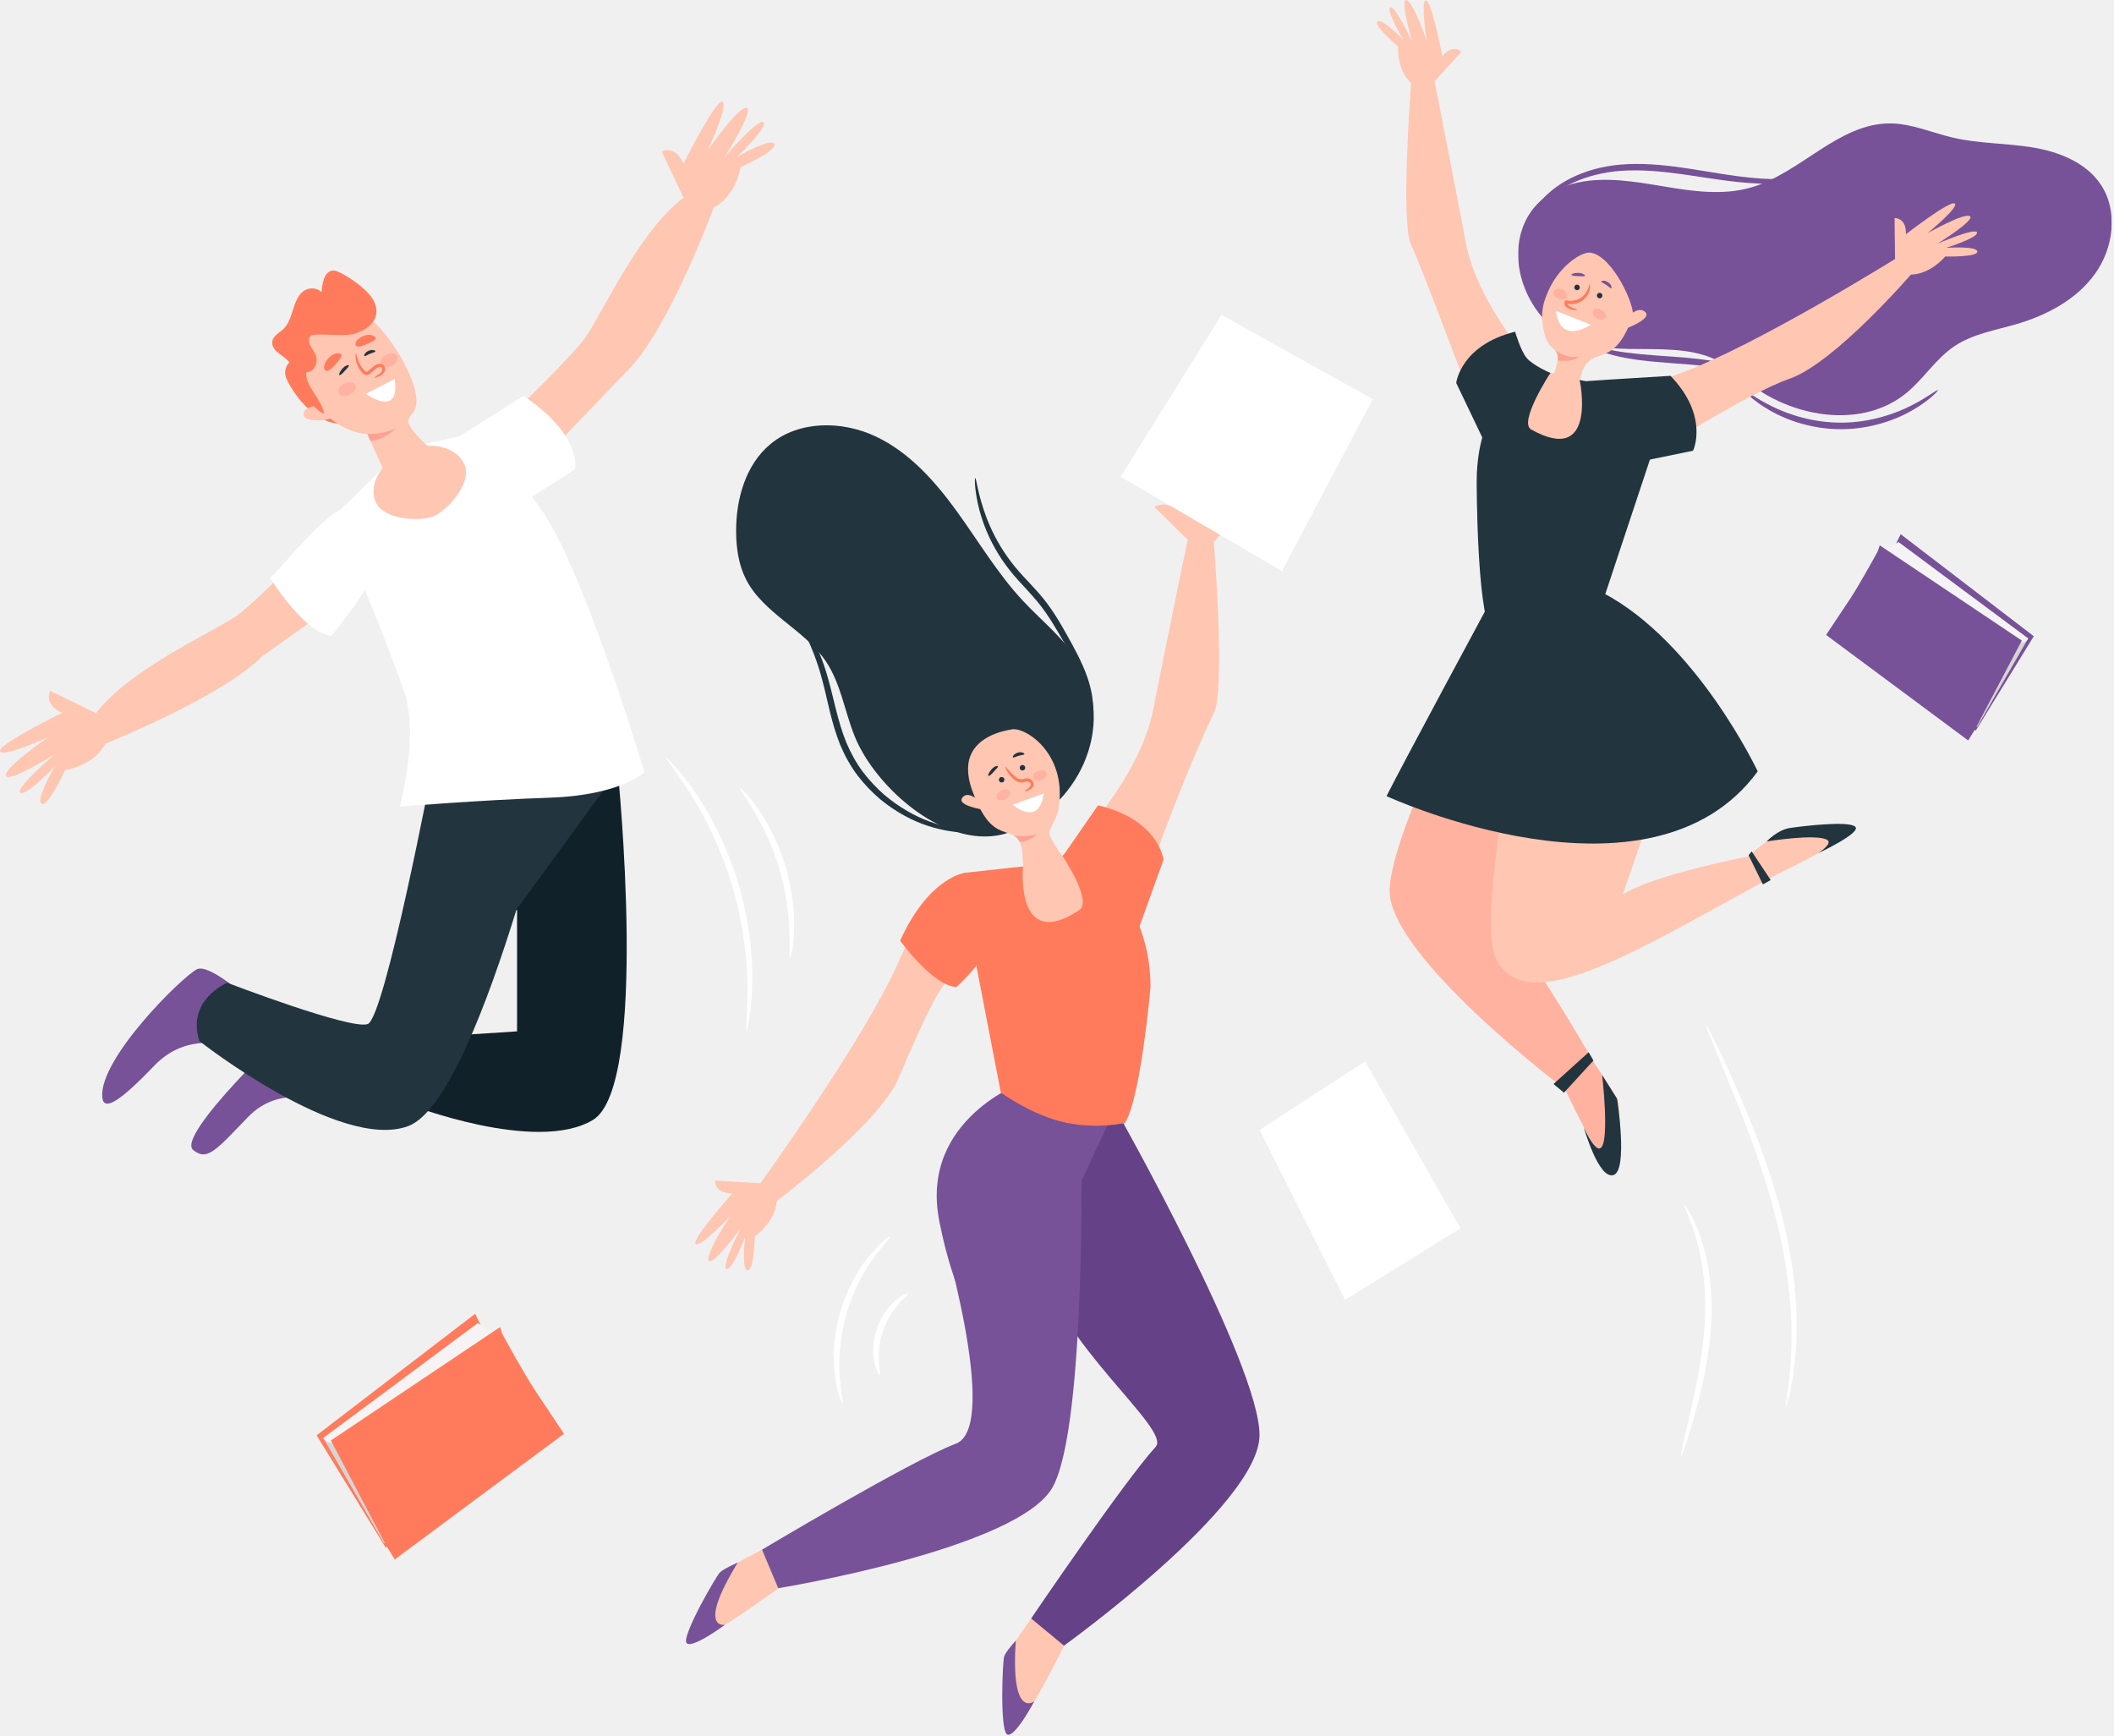
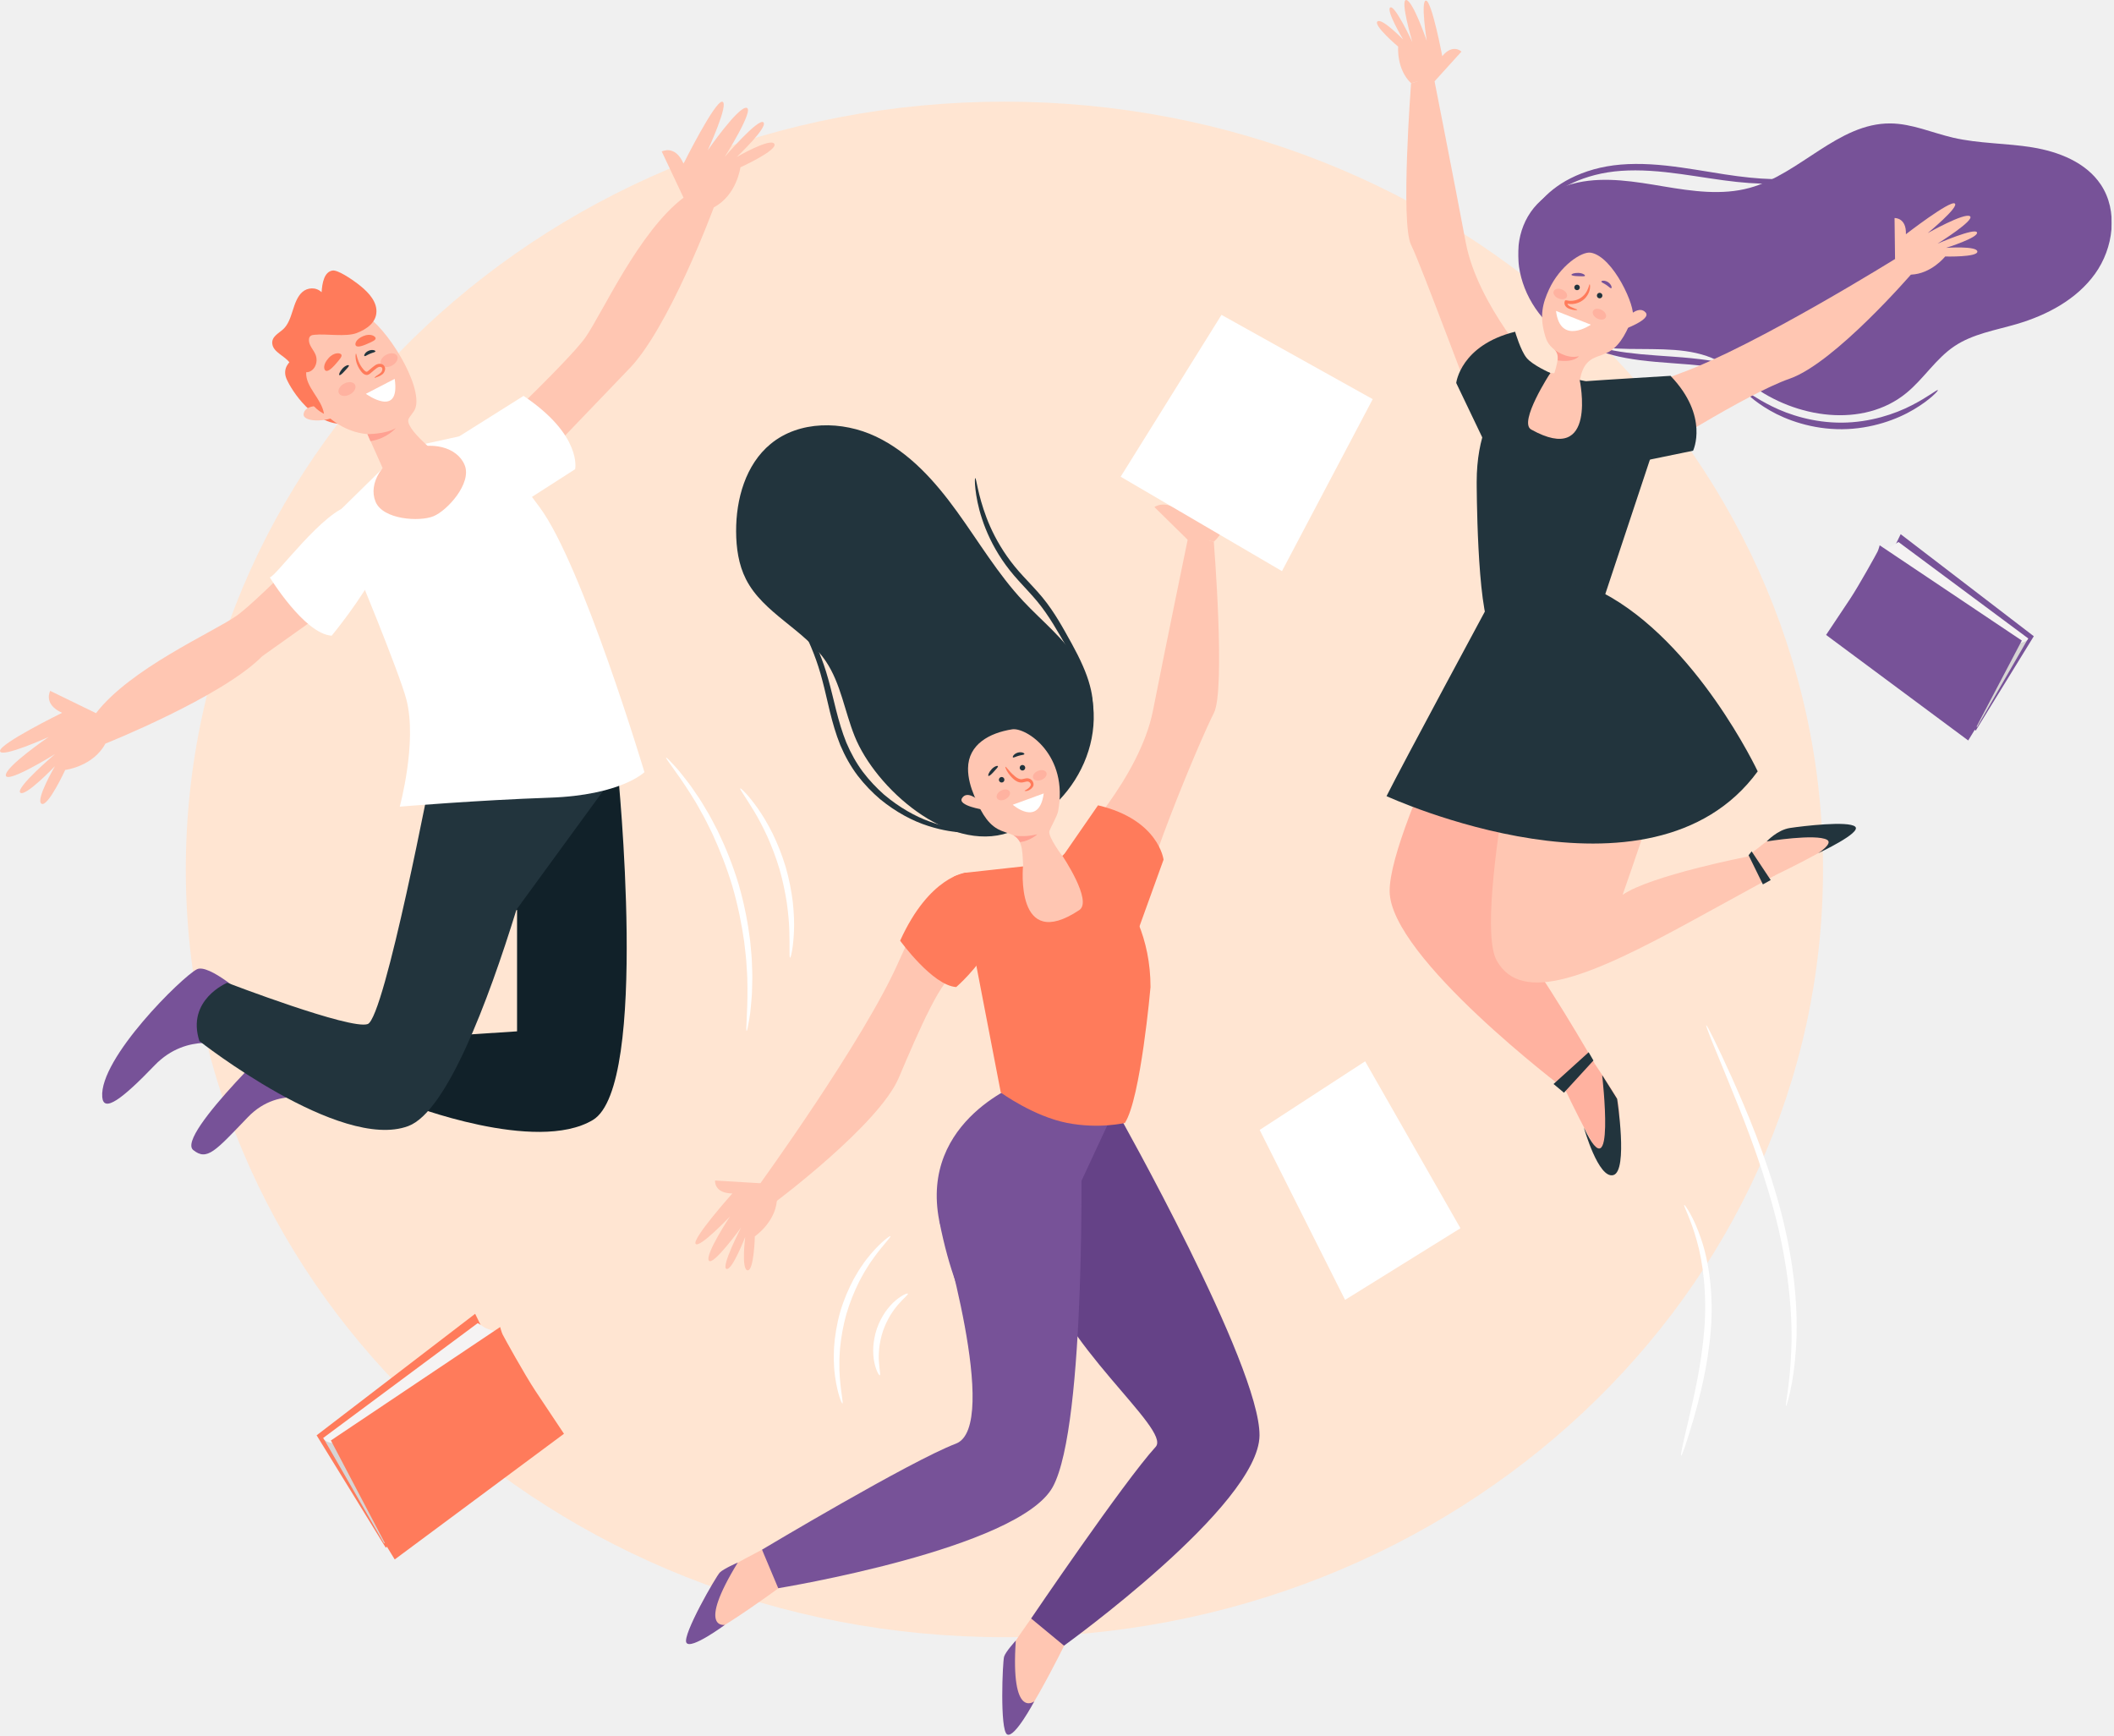
<svg xmlns="http://www.w3.org/2000/svg" width="603" height="495" viewBox="0 0 603 495" fill="none">
+   <ellipse rx="233.5" ry="219" transform="matrix(-1 0 0 1 286.5 248)" fill="#FFE5D2" />
  <path fill-rule="evenodd" clip-rule="evenodd" d="M480.408 343.694C480.508 343.635 481.135 344.465 482.061 346.099C482.991 347.727 484.148 350.2 485.224 353.392C487.428 359.752 488.812 369.142 487.992 379.383C487.178 389.621 484.819 398.609 482.999 405.007C481.137 411.407 479.767 415.292 479.531 415.227C479.27 415.154 480.195 411.135 481.723 404.672C483.211 398.21 485.335 389.27 486.131 379.241C486.931 369.215 485.793 360.089 483.964 353.78C482.187 347.44 480.115 343.846 480.408 343.694Z" fill="white" />
  <path fill-rule="evenodd" clip-rule="evenodd" d="M486.696 292.45C486.813 292.398 487.57 293.789 488.835 296.355C490.098 298.921 491.873 302.66 493.973 307.326C498.138 316.657 503.744 329.719 507.81 344.884C509.809 352.47 511.172 359.844 511.862 366.617C512.557 373.388 512.628 379.54 512.28 384.674C511.943 389.812 511.297 393.934 510.675 396.736C510.059 399.545 509.572 401.057 509.462 401.033C509.117 400.966 510.639 394.784 510.963 384.613C511.365 374.463 510.036 360.361 506.007 345.366C501.987 330.367 496.61 317.297 492.761 307.85C490.823 303.123 489.256 299.297 488.171 296.652C487.111 293.996 486.578 292.503 486.696 292.45Z" fill="white" />
  <path fill-rule="evenodd" clip-rule="evenodd" d="M253.991 352.595C254.207 352.828 252.091 354.853 249.345 358.612C248.663 359.557 247.923 360.589 247.23 361.769C246.473 362.906 245.814 364.21 245.08 365.556C243.717 368.301 242.423 371.42 241.424 374.815C240.47 378.223 239.913 381.555 239.613 384.607C239.522 386.137 239.389 387.594 239.427 388.959C239.389 390.329 239.467 391.6 239.543 392.764C239.876 397.412 240.596 400.256 240.289 400.339C240.103 400.403 238.919 397.656 238.232 392.899C238.067 391.711 237.91 390.405 237.88 388.992C237.774 387.58 237.85 386.071 237.897 384.481C238.112 381.311 238.639 377.835 239.632 374.298C240.667 370.771 242.061 367.547 243.562 364.748C244.363 363.375 245.098 362.056 245.937 360.918C246.71 359.736 247.537 358.714 248.306 357.796C251.409 354.135 253.869 352.442 253.991 352.595Z" fill="white" />
  <path fill-rule="evenodd" clip-rule="evenodd" d="M258.957 369.001C259.114 369.252 257.935 370.156 256.395 371.887C255.615 372.741 254.793 373.849 253.985 375.133C253.211 376.438 252.47 377.936 251.887 379.587C251.33 381.247 250.995 382.885 250.803 384.393C250.65 385.903 250.616 387.282 250.705 388.439C250.855 390.753 251.228 392.196 250.95 392.297C250.75 392.381 249.911 391.061 249.398 388.615C249.13 387.395 249.02 385.902 249.089 384.248C249.198 382.599 249.513 380.791 250.123 378.977C250.757 377.171 251.621 375.554 252.548 374.187C253.509 372.841 254.514 371.734 255.472 370.94C257.379 369.329 258.851 368.809 258.957 369.001Z" fill="white" />
  <path fill-rule="evenodd" clip-rule="evenodd" d="M190.015 216.107C190.111 216.023 190.946 216.847 192.379 218.42C193.107 219.198 193.967 220.178 194.877 221.386C195.796 222.584 196.902 223.914 197.939 225.512C198.474 226.301 199.037 227.127 199.621 227.988C200.199 228.855 200.723 229.803 201.307 230.761C202.502 232.664 203.574 234.811 204.739 237.051C206.939 241.596 209.043 246.753 210.719 252.344C212.341 257.951 213.37 263.429 213.985 268.442C214.22 270.959 214.484 273.346 214.511 275.593C214.539 276.716 214.613 277.798 214.596 278.842C214.573 279.883 214.549 280.882 214.527 281.836C214.522 283.746 214.314 285.463 214.192 286.971C214.082 288.481 213.892 289.772 213.701 290.821C213.351 292.923 213.097 294.071 212.969 294.053C212.641 294.009 213.26 289.351 213.208 281.822C213.191 280.88 213.174 279.897 213.157 278.869C213.135 277.843 213.026 276.778 212.965 275.675C212.873 273.466 212.555 271.124 212.28 268.656C211.58 263.741 210.521 258.379 208.929 252.876C207.283 247.388 205.269 242.308 203.192 237.801C202.088 235.58 201.085 233.44 199.967 231.535C199.42 230.576 198.933 229.623 198.397 228.75C197.855 227.879 197.336 227.043 196.841 226.244C192.806 219.896 189.761 216.324 190.015 216.107Z" fill="white" />
  <path fill-rule="evenodd" clip-rule="evenodd" d="M211.144 224.879C211.303 224.737 213.446 226.748 216.172 230.625C217.544 232.555 218.989 234.987 220.396 237.791C221.762 240.615 223.066 243.821 224.106 247.296C225.115 250.78 225.756 254.184 226.139 257.299C226.476 260.421 226.581 263.249 226.473 265.618C226.284 270.357 225.574 273.214 225.365 273.182C225.065 273.145 225.305 270.252 225.153 265.616C225.092 263.3 224.854 260.549 224.435 257.524C223.969 254.504 223.295 251.212 222.317 247.827C221.306 244.452 220.087 241.32 218.843 238.532C217.557 235.762 216.267 233.324 215.064 231.345C212.68 227.371 210.913 225.074 211.144 224.879Z" fill="white" />
  <path fill-rule="evenodd" clip-rule="evenodd" d="M137.156 378.076L135.532 374.749L90.312 409.414L110.04 441.48L155.053 403.401L137.156 378.076Z" fill="#FF7B5B" />
  <path fill-rule="evenodd" clip-rule="evenodd" d="M92.207 410.156L109.538 440.226L110.646 439.73L95.213 411.614L92.207 410.156Z" fill="#D7D4D4" />
  <path fill-rule="evenodd" clip-rule="evenodd" d="M136.263 377.418L92.207 410.155C92.207 410.155 92.392 410.858 93.485 411.291C94.58 411.725 95.213 411.614 95.213 411.614L141.529 379.809C141.529 379.809 138.859 379.186 137.891 378.461C136.921 377.734 136.263 377.418 136.263 377.418Z" fill="#F5F3F3" />
  <path fill-rule="evenodd" clip-rule="evenodd" d="M142.662 378.526L94.385 410.879L110.065 440.694L112.591 444.823L160.869 408.973C160.869 408.973 155.784 401.358 152.731 396.761C149.678 392.163 143.685 381.321 143.359 380.626C143.031 379.931 142.662 378.526 142.662 378.526Z" fill="#FF7B5B" />
  <path fill-rule="evenodd" clip-rule="evenodd" d="M540.786 155.166L542.15 152.371L580.122 181.481L563.556 208.408L525.757 176.431L540.786 155.166Z" fill="#775298" />
  <path fill-rule="evenodd" clip-rule="evenodd" d="M578.531 182.103L563.979 207.354L563.047 206.939L576.008 183.328L578.531 182.103Z" fill="#D7D4D4" />
  <path fill-rule="evenodd" clip-rule="evenodd" d="M541.537 154.612L578.532 182.103C578.532 182.103 578.375 182.693 577.459 183.057C576.539 183.421 576.007 183.328 576.007 183.328L537.113 156.62C537.113 156.62 539.356 156.098 540.169 155.488C540.983 154.878 541.537 154.612 541.537 154.612Z" fill="#F5F3F3" />
  <path fill-rule="evenodd" clip-rule="evenodd" d="M536.163 155.544L576.702 182.711L563.537 207.748L561.415 211.214L520.873 181.11C520.873 181.11 525.144 174.715 527.707 170.855C530.273 166.994 535.304 157.889 535.577 157.306C535.852 156.724 536.163 155.544 536.163 155.544Z" fill="#775298" />
  <path fill-rule="evenodd" clip-rule="evenodd" d="M83.169 102.772C83.169 102.772 80.302 104.763 81.735 108.083C83.169 111.402 89.455 121.248 97.945 120.916C98.293 120.904 87.249 102.772 87.249 102.772H83.169Z" fill="#FF7B5B" />
  <path fill-rule="evenodd" clip-rule="evenodd" d="M70.18 284.294C70.18 284.294 59.563 274.777 56.163 276.482C52.01 278.565 28.239 301.933 29.168 312.942C29.55 317.451 34.781 313.588 44.103 303.886C53.428 294.185 65.169 298.343 65.169 298.343L70.18 284.294Z" fill="#775298" />
  <path fill-rule="evenodd" clip-rule="evenodd" d="M95.977 300.343L83.159 292.628C83.159 292.628 49.934 323.88 55.125 328.047C59.062 331.207 61.377 328.373 70.7 318.671C80.022 308.972 91.834 314.549 91.834 314.549L95.977 300.343Z" fill="#775298" />
  <path fill-rule="evenodd" clip-rule="evenodd" d="M174.276 197.526L176.68 231.771L123.322 217.825L174.276 197.526Z" fill="#F3A683" />
  <path fill-rule="evenodd" clip-rule="evenodd" d="M123.322 219.003C123.322 219.003 169.995 221.955 176.21 219.874C176.21 219.874 185.331 309.777 169.101 319.476C152.871 329.178 116.449 314.972 116.449 314.972L126.283 295.571L147.486 294.185V259.54L145.965 259.886L123.322 219.003Z" fill="#112129" />
  <path fill-rule="evenodd" clip-rule="evenodd" d="M64.817 280.327C64.817 280.327 53.077 285.178 56.876 296.958C56.876 296.958 96.95 328.485 116.449 321.209C127.374 317.133 139.109 286.035 147.319 259.466L176.21 219.874C176.21 219.874 162.584 220.558 158.039 220.54C149.351 220.507 123.323 219.003 123.323 219.003C123.323 219.003 109.727 290.375 104.882 292.107C100.038 293.838 64.817 280.327 64.817 280.327Z" fill="#22343D" />
  <path fill-rule="evenodd" clip-rule="evenodd" d="M134.198 129.487C134.198 129.487 162.17 103.155 167.004 96.225C171.837 89.296 182.199 66.083 194.972 56.383L188.758 43.217C188.758 43.217 192.558 41.139 194.972 46.681C194.972 46.681 203.95 28.667 206.022 29.011C208.096 29.358 201.88 42.871 201.88 42.871C201.88 42.871 210.515 30.397 212.931 30.745C215.345 31.091 206.715 44.766 206.715 44.766C206.715 44.766 216.382 33.516 217.764 34.902C219.145 36.288 210.167 44.766 210.167 44.766C210.167 44.766 219.835 39.197 220.872 41.032C221.908 42.871 211.203 47.72 211.203 47.72C211.203 47.72 210.167 55.689 203.607 59.153C203.607 59.153 190.617 94.366 178.876 105.799L141.16 145.127L134.198 129.487Z" fill="#FFC6B2" />
  <path fill-rule="evenodd" clip-rule="evenodd" d="M100.809 143.134C100.809 143.134 74.305 170.951 67.354 175.735C60.402 180.518 37.172 190.698 27.385 203.425L14.322 197.066C14.322 197.066 12.215 200.856 17.717 203.332C17.717 203.332 -0.323 212.172 0.004 214.255C0.329 216.337 13.854 210.227 13.854 210.227C13.854 210.227 1.342 218.774 1.665 221.201C1.989 223.628 15.697 215.095 15.697 215.095C15.697 215.095 4.395 224.689 5.764 226.087C7.13 227.486 15.666 218.56 15.666 218.56C15.666 218.56 10.025 228.207 11.847 229.263C13.667 230.319 18.601 219.625 18.601 219.625C18.601 219.625 26.551 218.663 30.067 212.112C30.067 212.112 63.31 198.841 74.816 187.169L116.184 157.759L100.809 143.134Z" fill="#FFC6B2" />
  <path fill-rule="evenodd" clip-rule="evenodd" d="M110.745 132.047L97.34 145.213L100.739 160.055C100.739 160.055 113.946 191.865 115.942 199.626C119.045 211.693 114.026 230.093 114.026 230.093C114.026 230.093 136.414 228.227 156.786 227.535C177.156 226.842 183.82 220.257 183.82 220.257C183.82 220.257 166.158 161.236 153.964 144.737C141.768 128.241 137.332 123.077 137.332 123.077L119.377 127.015L110.745 132.047Z" fill="white" />
  <path fill-rule="evenodd" clip-rule="evenodd" d="M150.085 142.792L164.051 133.838C164.051 133.838 166.185 124.245 149.342 112.93L129.591 125.347L150.085 142.792Z" fill="white" />
  <path fill-rule="evenodd" clip-rule="evenodd" d="M100.165 144.172C92.508 145.25 78.515 164.72 76.955 164.684C76.955 164.684 86.802 180.808 94.603 181.331C94.603 181.331 128.932 140.123 100.165 144.172Z" fill="white" />
  <path fill-rule="evenodd" clip-rule="evenodd" d="M127.194 131.503C127.194 131.503 116.064 123.159 116.45 119.833C116.548 118.995 118.09 117.635 118.491 116.428C120.649 109.932 110.245 93.195 103.852 89.667C98.823 86.893 101.027 86.647 90.443 92.958C79.86 99.268 85.89 110.18 90.616 115.824C95.084 121.159 100.201 123.444 104.805 123.83L111.351 138.418L127.194 131.503Z" fill="#FFC6B2" />
  <path fill-rule="evenodd" clip-rule="evenodd" d="M107.111 143.085C105.006 137.904 108.992 131.378 116.015 128.504C123.04 125.629 130.438 127.499 132.547 132.677C134.651 137.856 127.583 145.642 123.638 147.257C119.693 148.872 109.215 148.263 107.111 143.085Z" fill="#FFC6B2" />
  <path fill-rule="evenodd" clip-rule="evenodd" d="M90.616 115.824C90.616 115.824 87.007 115.624 86.606 118.037C86.204 120.452 93.222 120.452 95.83 118.641L90.616 115.824Z" fill="#FFC6B2" />
  <path fill-rule="evenodd" clip-rule="evenodd" d="M92.421 118.037C91.736 113.676 87.103 110.433 87.334 106.183C89.554 106.2 90.98 103.441 89.97 101.082C89.572 100.156 88.898 99.362 88.468 98.448C88.039 97.535 87.925 96.339 88.583 95.822C88.896 95.579 89.318 95.536 89.723 95.495C93.015 95.156 98.655 96.147 101.685 95.02C104.57 93.947 107.661 91.861 107.361 88.316C107.098 85.228 104.381 82.725 101.885 80.833C100.455 79.749 96.368 76.913 94.827 77.171C92.473 77.563 91.903 80.713 91.733 83.35C90.087 81.778 87.659 82.03 86.227 83.309C84.796 84.589 84.118 86.622 83.495 88.584C82.87 90.548 82.208 92.586 80.796 93.89C79.48 95.106 77.398 96.025 77.671 98.093C77.996 100.556 81.203 101.432 82.686 103.534C82.321 103.018 82.011 106.308 82.222 106.865C82.855 108.545 84.434 109.657 85.576 110.942C88.009 113.681 89.199 116.439 92.421 118.037Z" fill="#FF7B5B" />
  <path fill-rule="evenodd" clip-rule="evenodd" d="M112.587 108.064L104.363 112.332C104.363 112.332 114.242 119.526 112.587 108.064Z" fill="white" />
  <path fill-rule="evenodd" clip-rule="evenodd" d="M101.272 109.756C101.722 110.612 101.056 111.849 99.787 112.519C98.517 113.19 97.123 113.04 96.674 112.184C96.225 111.328 96.89 110.092 98.159 109.421C99.431 108.75 100.823 108.9 101.272 109.756Z" fill="#FFB2A0" />
  <path fill-rule="evenodd" clip-rule="evenodd" d="M113.282 101.525C113.731 102.381 113.066 103.618 111.796 104.288C110.526 104.959 109.133 104.809 108.683 103.953C108.235 103.097 108.899 101.86 110.169 101.19C111.44 100.519 112.832 100.669 113.282 101.525Z" fill="#FFB2A0" />
  <path fill-rule="evenodd" clip-rule="evenodd" d="M106.846 107.761C106.808 107.713 106.961 107.51 107.317 107.253C107.657 106.99 108.248 106.706 108.686 106.232C109.121 105.773 109.277 104.815 108.611 104.68C107.92 104.445 107.135 105.24 106.235 105.997C106.012 106.182 105.792 106.366 105.573 106.547C105.37 106.735 104.941 107.01 104.495 106.954C103.646 106.817 103.285 106.249 102.959 105.868C102.307 105.029 101.905 104.15 101.682 103.39C101.241 101.853 101.439 100.861 101.545 100.869C101.693 100.862 101.742 101.816 102.303 103.168C102.586 103.839 103.008 104.603 103.623 105.323C103.923 105.689 104.301 106.029 104.57 106.04C104.682 106.046 104.771 106.007 104.983 105.829C105.199 105.648 105.416 105.464 105.636 105.278C106.089 104.911 106.482 104.539 107.001 104.192C107.505 103.852 108.223 103.636 108.867 103.856C109.554 104.037 109.957 104.841 109.838 105.4C109.76 105.969 109.478 106.389 109.157 106.696C108.48 107.264 107.874 107.401 107.492 107.573C107.101 107.722 106.887 107.814 106.846 107.761Z" fill="#FF7B5B" />
  <path fill-rule="evenodd" clip-rule="evenodd" d="M104.805 123.83C104.805 123.83 110.052 123.86 112.898 122.101C112.898 122.101 110.49 125.069 105.672 125.837L104.805 123.83Z" fill="#FFA192" />
  <path fill-rule="evenodd" clip-rule="evenodd" d="M107.081 100.224C107.033 100.484 106.3 100.565 105.524 100.908C104.738 101.227 104.17 101.7 103.952 101.553C103.728 101.434 104.098 100.494 105.16 100.045C106.221 99.594 107.15 99.979 107.081 100.224Z" fill="#22343D" />
  <path fill-rule="evenodd" clip-rule="evenodd" d="M96.799 106.991C96.601 106.843 96.912 105.996 97.667 105.147C98.432 104.28 99.408 103.991 99.511 104.234C99.62 104.47 99.025 105.019 98.356 105.781C97.675 106.54 97.014 107.151 96.799 106.991Z" fill="#22343D" />
  <path fill-rule="evenodd" clip-rule="evenodd" d="M92.814 105.683C92.389 105.366 92.057 104.013 93.684 102.19C95.326 100.326 97.161 100.654 97.381 101.172C97.618 101.681 97.006 102.404 95.565 104.043C94.103 105.677 93.274 106.029 92.814 105.683Z" fill="#FF7B5B" />
  <path fill-rule="evenodd" clip-rule="evenodd" d="M101.451 98.501C101.216 98.059 101.475 96.774 103.591 95.879C105.737 94.954 107.167 95.974 107.146 96.504C107.142 97.032 106.334 97.401 104.449 98.216C102.551 99.016 101.705 98.982 101.451 98.501Z" fill="#FF7B5B" />
  <path fill-rule="evenodd" clip-rule="evenodd" d="M552.766 111.283C552.905 111.42 550.626 113.993 545.897 116.795C541.226 119.593 533.878 122.368 525.425 122.43C516.972 122.493 509.582 119.828 504.871 117.098C500.103 114.368 497.786 111.828 497.922 111.687C498.119 111.438 500.71 113.58 505.485 115.925C510.214 118.28 517.341 120.617 525.41 120.558C533.481 120.497 540.572 118.055 545.267 115.631C550.005 113.215 552.567 111.035 552.766 111.283Z" fill="#775298" />
  <path fill-rule="evenodd" clip-rule="evenodd" d="M501.198 107.397C501.069 107.681 498.546 106.631 494.295 105.68C492.176 105.178 489.605 104.791 486.742 104.434C483.868 104.115 480.692 103.862 477.337 103.622C473.981 103.386 470.77 103.115 467.852 102.753C464.935 102.364 462.314 101.902 460.155 101.317C455.819 100.181 453.364 98.838 453.45 98.648C453.562 98.362 456.144 99.247 460.437 100.022C462.579 100.432 465.163 100.75 468.041 101.037C470.926 101.302 474.112 101.518 477.472 101.755C480.834 101.995 484.052 102.304 486.966 102.724C489.879 103.183 492.492 103.717 494.63 104.399C498.923 105.714 501.294 107.218 501.198 107.397Z" fill="#775298" />
  <mask id="mask0" mask-type="alpha" maskUnits="userSpaceOnUse" x="433" y="35" width="170" height="84">
    <path fill-rule="evenodd" clip-rule="evenodd" d="M433.032 35.206H602.356V118.441H433.032V35.206Z" fill="white" />
  </mask>
  <g mask="url(#mask0)">
    <path fill-rule="evenodd" clip-rule="evenodd" d="M450.063 52.065C458.122 50.35 466.472 51.827 474.598 53.185C482.724 54.544 491.161 55.769 499.106 53.581C513.45 49.63 524.34 35.09 539.215 35.207C545.34 35.255 551.113 37.879 557.081 39.267C564.491 40.992 572.21 40.807 579.716 42.038C587.224 43.268 594.979 46.297 599.222 52.632C604.255 60.15 602.875 70.754 597.593 78.099C592.312 85.445 583.853 89.917 575.187 92.451C569.142 94.219 562.702 95.24 557.471 98.757C552.179 102.315 548.724 108.041 543.795 112.087C531.424 122.237 512.171 119.328 499.393 109.699C496.182 107.281 493.206 104.474 489.599 102.704C474.928 95.498 453.827 105.036 441.191 91.927C428.359 78.612 430.187 56.295 450.063 52.065Z" fill="#775298" />
  </g>
  <path fill-rule="evenodd" clip-rule="evenodd" d="M446.037 309.916C446.037 309.916 459.479 338.825 461.052 333.472C462.62 328.117 462.102 315.261 461.26 313.425C460.414 311.59 454.919 303.481 454.919 303.481L446.037 309.916Z" fill="#FFB2A0" />
  <path fill-rule="evenodd" clip-rule="evenodd" d="M543.238 76.152C544.482 77.75 543.651 76.033 545.06 78.339C550.913 78.134 554.842 73.165 554.842 73.165C554.842 73.165 564.133 73.411 564.026 71.746C563.92 70.078 555.119 70.701 555.119 70.701C555.119 70.701 564.429 67.767 563.918 66.303C563.41 64.839 552.662 69.507 552.662 69.507C552.662 69.507 563.508 62.753 561.905 61.67C560.304 60.589 549.869 66.485 549.869 66.485C549.869 66.485 558.938 59.011 557.579 58.048C556.222 57.084 543.642 66.812 543.642 66.812C543.825 62.027 540.404 62.194 540.404 62.194L540.545 73.879C540.545 73.879 542.665 75.416 543.238 76.152Z" fill="#FFC6B2" />
  <path fill-rule="evenodd" clip-rule="evenodd" d="M405.522 23.268C403.533 23.636 405.075 22.942 402.494 23.732C398.256 19.677 398.818 13.304 398.818 13.304C398.818 13.304 391.71 7.3 392.888 6.127C394.074 4.951 400.241 11.279 400.241 11.279C400.241 11.279 395.223 2.882 396.573 2.128C397.922 1.373 402.872 12.023 402.872 12.023C402.872 12.023 399.229 -0.253 401.144 0.005C403.057 0.262 406.96 11.621 406.96 11.621C406.96 11.621 405.124 -0.008 406.774 0.176C408.427 0.359 411.399 16.014 411.399 16.014C414.428 12.313 416.874 14.718 416.874 14.718L409.197 23.19C409.197 23.19 406.436 23.1 405.522 23.268Z" fill="#FFC6B2" />
  <path fill-rule="evenodd" clip-rule="evenodd" d="M453.744 72.076C451.173 71.652 444.957 75.797 441.847 82.553C440.106 86.334 438.908 90.176 440.906 96.325C441.847 99.218 443.817 99.581 444.257 100.876C444.812 102.517 442.972 107.688 442.972 107.688L450.31 110.662C450.786 107.109 451.327 103.535 454.935 101.992C456.285 101.415 457.73 101.049 459.004 100.316C462.442 98.339 464.278 94.014 465.69 90.473C466.744 87.828 460.19 73.136 453.744 72.076Z" fill="#FFC6B2" />
  <path fill-rule="evenodd" clip-rule="evenodd" d="M445.009 172.479L432.716 167.53C432.716 167.53 396.232 235.413 396.384 254.247C396.535 273.08 446.493 310.788 446.493 310.788L454.918 303.482C454.918 303.482 439.494 276.497 431.249 266.983C423.003 257.467 445.009 172.479 445.009 172.479Z" fill="#FFB2A0" />
  <path fill-rule="evenodd" clip-rule="evenodd" d="M506.049 249.807C506.049 249.807 533.144 236.909 527.7 235.77C522.255 234.636 509.522 236.199 507.768 237.191C506.012 238.184 498.404 244.336 498.404 244.336L506.049 249.807Z" fill="#FFC6B2" />
  <path fill-rule="evenodd" clip-rule="evenodd" d="M457.085 171.89L438.436 178.698C438.436 178.698 419.781 261.023 426.903 273.948C434.022 286.878 454.023 278.322 482.508 262.724L506.367 249.656L498.403 244.338C498.403 244.338 470.639 249.796 462.842 255.239C462.842 255.239 466.911 243.671 472.337 227.343C477.761 211.013 481.503 194.344 457.085 171.89Z" fill="#FFC6B2" />
  <path fill-rule="evenodd" clip-rule="evenodd" d="M434.13 115.805C434.13 110.335 435.885 106.379 441.336 106.379C446.788 106.379 454.324 108.296 454.324 113.767C454.324 119.24 450.028 128.123 444.574 128.123C439.123 128.123 434.13 121.277 434.13 115.805Z" fill="#FFC6B2" />
  <path fill-rule="evenodd" clip-rule="evenodd" d="M438.435 105.595C438.435 105.595 421.483 87.189 418.092 69.157C414.7 51.128 408.938 21.871 408.938 21.871L402.496 23.732C402.496 23.732 399.443 63.716 402.496 69.838C405.546 75.962 420.457 116.729 424.997 127.436L438.435 105.595Z" fill="#FFC6B2" />
  <path fill-rule="evenodd" clip-rule="evenodd" d="M456.648 119.941C456.648 119.941 457.951 114.215 479.388 106.433C500.824 98.653 541.266 73.431 541.266 73.431L545.301 78.063C545.301 78.063 523.327 103.529 510.543 107.996C497.759 112.464 470.606 130.076 467.813 131.485C463.588 133.618 463.639 136.301 456.648 119.941Z" fill="#FFC6B2" />
  <path fill-rule="evenodd" clip-rule="evenodd" d="M438.435 105.595C438.435 105.595 421.212 111.196 421.212 137.491C421.212 137.491 421.222 173.504 425.282 180.055C425.282 180.055 431.881 181.752 440.108 180.055C448.735 178.276 457.085 171.89 457.085 171.89L470.633 131.081L469.013 111.96L450.592 108.392C450.592 108.392 455.876 133.168 436.756 122.517C433.041 120.447 442.223 106.39 442.223 106.39L438.435 105.595Z" fill="#22343D" />
  <path fill-rule="evenodd" clip-rule="evenodd" d="M423.862 126.981L415.375 109.241C415.375 109.241 416.592 98.479 432.172 94.622C432.172 94.622 433.748 100.047 435.475 102.12C437.201 104.191 442.229 106.396 442.229 106.396L423.862 126.981Z" fill="#22343D" />
  <path fill-rule="evenodd" clip-rule="evenodd" d="M455.947 134.112L482.934 128.562C482.934 128.562 487.626 118.808 476.501 107.205C476.501 107.205 455.45 108.481 452.726 108.708C450.044 108.932 451.885 111.004 451.885 111.004L455.947 134.112Z" fill="#22343D" />
  <path fill-rule="evenodd" clip-rule="evenodd" d="M425.239 171.283C425.239 171.283 399.713 218.634 395.496 227.094C395.496 227.094 470.802 261.802 501.371 220.025C501.371 220.025 483.982 183.098 457.1 169.039L445.503 165.555L425.692 171.056" fill="#22343D" />
  <path fill-rule="evenodd" clip-rule="evenodd" d="M464.702 90.025C464.702 90.025 467.61 87.108 469.398 89.127C471.187 91.146 462.913 94.064 462.913 94.064L464.702 90.025Z" fill="#FFC6B2" />
  <path fill-rule="evenodd" clip-rule="evenodd" d="M517.888 50.236C517.916 50.337 516.793 50.825 514.649 51.336C512.51 51.852 509.336 52.321 505.393 52.401C501.453 52.48 496.768 52.129 491.64 51.431C486.507 50.749 480.932 49.746 475.067 49.104C469.211 48.476 463.58 48.361 458.593 49.169C453.605 49.964 449.287 51.603 445.987 53.517C442.687 55.447 440.39 57.588 438.98 59.208C437.563 60.829 436.924 61.865 436.78 61.778C436.702 61.737 437.128 60.571 438.413 58.753C439.689 56.94 441.942 54.549 445.302 52.386C448.66 50.238 453.122 48.391 458.308 47.467C463.5 46.53 469.307 46.602 475.265 47.242C481.228 47.895 486.81 48.955 491.883 49.724C496.954 50.507 501.538 50.987 505.397 51.077C513.134 51.294 517.817 49.916 517.888 50.236Z" fill="#775298" />
  <path fill-rule="evenodd" clip-rule="evenodd" d="M449.895 88.369C449.887 88.483 449.058 88.564 447.794 88.143C447.481 88.032 447.112 87.888 446.768 87.572C446.599 87.414 446.441 87.204 446.345 86.952C446.206 86.599 446.217 86.198 446.354 85.893C446.395 85.832 446.392 85.686 446.472 85.683L446.718 85.675C446.876 85.653 447.062 85.705 447.244 85.739C447.578 85.803 447.685 85.793 447.923 85.81C448.34 85.819 448.772 85.776 449.204 85.68C450.969 85.307 452.151 84.018 452.68 82.958C453.236 81.891 453.285 81.088 453.433 81.098C453.537 81.084 453.744 81.937 453.285 83.225C453.051 83.856 452.645 84.579 451.989 85.214C451.337 85.848 450.434 86.368 449.409 86.593C448.897 86.708 448.382 86.751 447.886 86.725C447.67 86.715 447.331 86.671 447.232 86.649C447.141 86.634 447.151 86.614 447.134 86.625C447.123 86.636 447.118 86.653 447.119 86.679C447.156 86.802 447.222 86.919 447.316 87.024C447.505 87.238 447.779 87.397 448.046 87.531C449.14 88.069 449.915 88.228 449.895 88.369Z" fill="#FF7B5B" />
  <path fill-rule="evenodd" clip-rule="evenodd" d="M443.841 88.684L453.782 92.614C453.782 92.614 445.046 98.659 443.841 88.684Z" fill="white" />
  <path fill-rule="evenodd" clip-rule="evenodd" d="M458.028 90.575C457.675 91.248 456.58 91.365 455.582 90.838C454.583 90.312 454.061 89.339 454.412 88.668C454.765 87.994 455.861 87.876 456.86 88.403C457.858 88.93 458.381 89.902 458.028 90.575Z" fill="#FFB2A0" />
  <path fill-rule="evenodd" clip-rule="evenodd" d="M446.933 84.673C446.631 85.37 445.549 85.572 444.514 85.122C443.479 84.673 442.883 83.743 443.184 83.046C443.484 82.348 444.568 82.146 445.603 82.596C446.638 83.046 447.234 83.975 446.933 84.673Z" fill="#FFB2A0" />
  <path fill-rule="evenodd" clip-rule="evenodd" d="M443.25 99.623C443.25 99.623 446.735 102.552 450.371 101.609C450.371 101.609 449.117 103.495 444.292 102.802C444.292 102.802 444.692 100.724 443.25 99.623Z" fill="#FFA192" />
  <path fill-rule="evenodd" clip-rule="evenodd" d="M457.074 84.311C457.074 84.747 456.721 85.101 456.286 85.101C455.852 85.101 455.499 84.747 455.499 84.311C455.499 83.875 455.852 83.52 456.286 83.52C456.721 83.52 457.074 83.875 457.074 84.311Z" fill="#22343D" />
  <path fill-rule="evenodd" clip-rule="evenodd" d="M450.628 81.981C450.628 82.418 450.275 82.772 449.841 82.772C449.406 82.772 449.054 82.418 449.054 81.981C449.054 81.545 449.406 81.191 449.841 81.191C450.275 81.191 450.628 81.545 450.628 81.981Z" fill="#22343D" />
  <path fill-rule="evenodd" clip-rule="evenodd" d="M459.605 82.206C459.361 82.309 458.892 81.738 458.18 81.276C457.483 80.794 456.777 80.577 456.778 80.313C456.755 80.059 457.741 79.854 458.699 80.498C459.658 81.139 459.848 82.129 459.605 82.206Z" fill="#775298" />
  <path fill-rule="evenodd" clip-rule="evenodd" d="M448.245 78.371C448.229 78.125 449.075 77.814 450.208 77.844C451.361 77.868 452.212 78.43 452.094 78.664C451.985 78.901 451.183 78.799 450.171 78.78C449.154 78.75 448.261 78.64 448.245 78.371Z" fill="#775298" />
  <path fill-rule="evenodd" clip-rule="evenodd" d="M451.795 321.663C451.795 321.663 455.93 336.39 460.2 335.184C464.47 333.98 461.259 313.426 461.259 313.426L456.999 306.67C456.999 306.67 461.001 341.075 451.795 321.663Z" fill="#22343D" />
  <path fill-rule="evenodd" clip-rule="evenodd" d="M503.941 240.015C503.941 240.015 506.948 236.723 510.593 236.175C514.24 235.626 527.271 234.071 529.184 235.808C531.099 237.546 518.622 243.371 518.622 243.371C518.622 243.371 522.97 240.591 521.165 239.558C517.975 237.728 503.941 240.015 503.941 240.015Z" fill="#22343D" />
  <path fill-rule="evenodd" clip-rule="evenodd" d="M498.771 243.958L502.851 252.269L505.077 251.029L499.636 242.842L498.771 243.958Z" fill="#22343D" />
  <path fill-rule="evenodd" clip-rule="evenodd" d="M453.15 300.149L443.135 309.205L446.103 311.687L454.51 302.507L453.15 300.149Z" fill="#22343D" />
  <path fill-rule="evenodd" clip-rule="evenodd" d="M243.778 209.994C240.93 202.902 239.836 195.007 235.586 188.662C229.47 179.531 217.724 175 212.762 165.189C210.654 161.022 209.993 156.255 209.971 151.583C209.93 142.339 212.688 132.511 219.805 126.637C227.982 119.887 240.251 119.981 249.829 124.515C259.403 129.05 266.719 137.282 272.939 145.88C279.161 154.477 284.607 163.703 291.851 171.451C297.222 177.196 303.593 182.151 307.639 188.9C318.731 207.403 307.319 230.815 287.737 237.493C270.532 243.359 249.731 224.819 243.778 209.994Z" fill="#22343D" />
  <path fill-rule="evenodd" clip-rule="evenodd" d="M219.266 340.493C220.969 341.898 219.112 340.925 221.589 342.544C221.036 348.754 215.312 352.666 215.312 352.666C215.312 352.666 215.07 362.552 213.231 362.349C211.388 362.148 212.568 352.829 212.568 352.829C212.568 352.829 208.799 362.567 207.205 361.947C205.612 361.329 211.381 350.156 211.381 350.156C211.381 350.156 203.295 361.323 202.184 359.562C201.075 357.803 208.19 347.027 208.19 347.027C208.19 347.027 199.404 356.269 198.411 354.772C197.42 353.28 208.896 340.428 208.896 340.428C203.584 340.369 203.961 336.742 203.961 336.742L216.898 337.512C216.898 337.512 218.483 339.845 219.266 340.493Z" fill="#FFC6B2" />
  <path fill-rule="evenodd" clip-rule="evenodd" d="M342.86 154.046C345.074 154.435 343.356 153.699 346.229 154.538C350.947 150.237 350.32 143.48 350.32 143.48C350.32 143.48 358.233 137.113 356.921 135.869C355.601 134.623 348.737 141.331 348.737 141.331C348.737 141.331 354.321 132.429 352.819 131.627C351.32 130.828 345.81 142.121 345.81 142.121C345.81 142.121 349.864 129.104 347.732 129.376C345.605 129.65 341.261 141.695 341.261 141.695C341.261 141.695 343.303 129.364 341.466 129.559C339.627 129.753 336.652 145.907 336.652 145.907C332.32 142.369 329.287 144.634 329.287 144.634L338.77 153.962C338.77 153.962 341.843 153.868 342.86 154.046Z" fill="#FFC6B2" />
  <path fill-rule="evenodd" clip-rule="evenodd" d="M288.699 208.036C292.701 207.409 304.907 215.345 301.801 231.461C301.541 232.814 299.78 235.793 299.341 237.025C298.787 238.585 303.105 244.296 303.105 244.296L291.959 247.869C291.483 244.491 292.283 239.554 288.681 238.086C287.334 237.537 285.892 237.19 284.621 236.493C281.189 234.613 279.357 230.499 277.947 227.132C276.894 224.615 276.093 221.909 276.123 219.178C276.196 212.302 282.266 209.044 288.699 208.036Z" fill="#FFC6B2" />
  <path fill-rule="evenodd" clip-rule="evenodd" d="M311.019 252.173C311.019 246.373 309.186 244.158 303.118 244.158C297.05 244.158 289.039 246.373 289.039 252.173C289.039 257.976 293.324 265.236 299.395 265.236C305.462 265.236 311.019 257.976 311.019 252.173Z" fill="#FFC6B2" />
  <path fill-rule="evenodd" clip-rule="evenodd" d="M306.227 241.347C306.227 241.347 325.095 221.828 328.87 202.708C332.645 183.589 339.058 152.564 339.058 152.564L346.229 154.537C346.229 154.537 349.627 196.937 346.229 203.43C342.834 209.924 323.585 255.018 323.963 266.561L306.227 241.347Z" fill="#FFC6B2" />
  <path fill-rule="evenodd" clip-rule="evenodd" d="M272.593 250.797C272.593 250.797 266.178 251.879 256.365 274.247C246.553 296.613 216.362 338.253 216.362 338.253L221.269 342.786C221.269 342.786 250.705 320.783 256.365 307.436C262.025 294.088 269.195 277.494 272.593 278.214C275.989 278.937 290.33 259.093 272.593 250.797Z" fill="#FFC6B2" />
  <path fill-rule="evenodd" clip-rule="evenodd" d="M323.108 269.543L331.894 245.213C331.894 245.213 330.538 233.802 313.198 229.712L303.375 243.912L323.108 269.543Z" fill="#FF7B5B" />
  <path fill-rule="evenodd" clip-rule="evenodd" d="M275.522 248.931C275.522 248.931 265.157 249.807 256.756 268.321C256.756 268.321 265.995 281.119 272.755 281.551C272.755 281.551 297.859 260.021 275.522 248.931Z" fill="#FF7B5B" />
  <path fill-rule="evenodd" clip-rule="evenodd" d="M304.002 468.488C304.002 468.488 289.039 499.143 287.29 493.468C285.544 487.79 286.121 474.155 287.058 472.21C287.999 470.262 294.116 461.664 294.116 461.664L304.002 468.488Z" fill="#FFC6B2" />
  <path fill-rule="evenodd" clip-rule="evenodd" d="M305.145 322.747L318.828 317.498C318.828 317.498 359.435 389.484 359.267 409.456C359.098 429.425 303.495 469.413 303.495 469.413L294.116 461.664C294.116 461.664 320.471 422.785 329.648 412.696C334.237 407.65 301.384 382.924 296.408 359.132C291.432 335.341 305.145 322.747 305.145 322.747Z" fill="#654287" />
  <path fill-rule="evenodd" clip-rule="evenodd" d="M222.876 452.429C222.876 452.429 194.888 473.128 196.052 467.319C197.22 461.504 204.266 449.639 206.033 448.318C207.802 447 217.358 442.035 217.358 442.035L222.876 452.429Z" fill="#FFC6B2" />
  <path fill-rule="evenodd" clip-rule="evenodd" d="M267.918 348.238L308.4 324.698C308.4 324.698 310.007 406.468 300.288 424.148C290.571 441.828 221.982 453.029 221.982 453.029L217.358 442.035C217.358 442.035 259.674 416.739 272.666 411.789C285.659 406.836 267.918 348.238 267.918 348.238Z" fill="#775298" />
  <path fill-rule="evenodd" clip-rule="evenodd" d="M292.027 308.596C292.027 308.596 262.22 319.185 267.918 348.238C273.616 377.29 283.113 382.736 283.113 382.736L300.207 354.594L317.37 317.738L300.207 315.554L292.027 308.596Z" fill="#775298" />
  <path fill-rule="evenodd" clip-rule="evenodd" d="M306.227 241.347C306.227 241.347 328.173 253.687 328.173 281.57C328.173 281.57 325.385 313.359 320.866 320.305C320.866 320.305 313.522 322.105 304.364 320.305C294.762 318.419 285.47 311.648 285.47 311.648L277.97 272.728L272.136 250.004L275.299 248.957L291.804 247.138C291.804 247.138 289.433 271.875 307.862 259.591C311.744 257.004 303.03 244.105 303.03 244.105L306.227 241.347Z" fill="#FF7B5B" />
  <path fill-rule="evenodd" clip-rule="evenodd" d="M319.66 135.979L365.672 162.91L391.555 113.858L348.418 89.812L319.66 135.979Z" fill="white" />
  <path fill-rule="evenodd" clip-rule="evenodd" d="M383.671 370.787L416.58 350.347L389.392 302.733L359.309 322.304L383.671 370.787Z" fill="white" />
  <path fill-rule="evenodd" clip-rule="evenodd" d="M221.641 167.891C221.727 167.813 222.743 168.738 224.35 170.626C225.95 172.516 228.132 175.389 230.323 179.268C232.522 183.129 234.697 188.029 236.251 193.717C237.859 199.362 238.937 205.708 241.409 211.821C242.693 214.841 244.248 217.652 246.099 220.137C247.966 222.606 250.037 224.773 252.169 226.663C256.526 230.342 261.091 232.872 265.158 234.334C269.222 235.817 272.703 236.482 275.123 236.72C277.54 236.989 278.907 237.028 278.908 237.188C278.915 237.287 277.552 237.496 275.07 237.448C272.589 237.429 268.977 236.953 264.724 235.585C260.467 234.236 255.658 231.74 251.06 227.98C248.804 226.048 246.612 223.811 244.637 221.239C242.679 218.653 241.025 215.696 239.682 212.531C237.107 206.141 236.089 199.74 234.591 194.169C233.161 188.58 231.173 183.77 229.163 179.9C227.165 176.019 225.182 173.077 223.777 171.071C222.363 169.07 221.535 167.985 221.641 167.891Z" fill="#22343D" />
  <path fill-rule="evenodd" clip-rule="evenodd" d="M278.172 136.383C278.51 136.331 278.839 140.876 281.373 147.598C282.638 150.946 284.521 154.798 287.225 158.66C288.576 160.593 290.131 162.498 291.891 164.396C293.639 166.303 295.543 168.239 297.343 170.411C300.951 174.795 303.434 179.532 305.771 183.714C308.092 187.937 309.941 191.954 310.88 195.547C311.861 199.13 311.918 202.214 311.607 204.259C311.282 206.314 310.773 207.355 310.689 207.326C310.527 207.284 310.791 206.184 310.883 204.193C310.963 202.205 310.711 199.308 309.615 195.922C308.555 192.522 306.65 188.691 304.272 184.558C301.857 180.426 299.353 175.784 295.906 171.606C294.176 169.516 292.299 167.586 290.54 165.632C288.772 163.688 287.164 161.663 285.807 159.637C283.085 155.58 281.268 151.537 280.13 148.042C278.966 144.548 278.47 141.599 278.236 139.568C278.003 137.532 278.066 136.393 278.172 136.383Z" fill="#22343D" />
  <path fill-rule="evenodd" clip-rule="evenodd" d="M292.278 225.553C292.26 225.423 293.01 225.303 293.718 224.469C293.881 224.277 294.045 223.996 294.042 223.832C294.038 223.657 293.916 223.351 293.705 223.176C293.487 222.979 293.244 222.884 292.923 222.917C292.592 222.941 292.188 223.106 291.661 223.185C290.507 223.339 289.607 222.685 289.015 222.155C288.406 221.598 287.942 221.032 287.595 220.525C286.905 219.505 286.691 218.767 286.797 218.713C286.919 218.648 287.335 219.258 288.113 220.114C288.501 220.539 288.991 221.027 289.57 221.497C290.14 221.953 290.838 222.369 291.535 222.259C291.905 222.211 292.335 222.038 292.859 222.002C293.393 221.949 293.987 222.196 294.312 222.564C294.659 222.94 294.853 223.383 294.812 223.907C294.709 224.444 294.425 224.695 294.19 224.929C293.176 225.82 292.245 225.675 292.278 225.553Z" fill="#FF7B5B" />
  <path fill-rule="evenodd" clip-rule="evenodd" d="M297.716 226.321L288.879 229.545C288.879 229.545 296.377 236.127 297.716 226.321Z" fill="white" />
  <path fill-rule="evenodd" clip-rule="evenodd" d="M287.997 225.772C288.35 226.446 287.827 227.418 286.829 227.944C285.831 228.472 284.736 228.355 284.383 227.681C284.03 227.01 284.553 226.037 285.551 225.509C286.549 224.982 287.644 225.099 287.997 225.772Z" fill="#FFB2A0" />
  <path fill-rule="evenodd" clip-rule="evenodd" d="M298.473 220.382C298.762 221.085 298.151 222.004 297.11 222.436C296.066 222.869 294.987 222.65 294.698 221.947C294.408 221.244 295.019 220.325 296.062 219.893C297.104 219.461 298.184 219.679 298.473 220.382Z" fill="#FFB2A0" />
  <path fill-rule="evenodd" clip-rule="evenodd" d="M289.14 238.322C289.14 238.322 292.097 238.926 295.865 237.981C295.865 237.981 294.008 239.792 290.972 240.213C290.972 240.213 290.292 238.952 289.14 238.322Z" fill="#FFA192" />
  <path fill-rule="evenodd" clip-rule="evenodd" d="M292.161 218.392C292.492 218.674 292.533 219.172 292.252 219.505C291.971 219.837 291.475 219.878 291.142 219.596C290.811 219.316 290.77 218.817 291.051 218.483C291.332 218.151 291.829 218.11 292.161 218.392Z" fill="#22343D" />
  <path fill-rule="evenodd" clip-rule="evenodd" d="M286.222 221.82C286.554 222.102 286.594 222.6 286.313 222.933C286.034 223.265 285.536 223.306 285.204 223.024C284.872 222.742 284.832 222.245 285.113 221.911C285.394 221.578 285.891 221.537 286.222 221.82Z" fill="#22343D" />
  <path fill-rule="evenodd" clip-rule="evenodd" d="M292.196 215.093C292.117 215.347 291.38 215.337 290.569 215.584C289.751 215.805 289.131 216.205 288.93 216.032C288.722 215.888 289.203 214.999 290.312 214.683C291.419 214.363 292.295 214.859 292.196 215.093Z" fill="#22343D" />
  <path fill-rule="evenodd" clip-rule="evenodd" d="M281.937 221.31C281.739 221.163 282.05 220.315 282.805 219.468C283.568 218.601 284.546 218.312 284.648 218.553C284.758 218.789 284.162 219.338 283.492 220.1C282.813 220.859 282.152 221.472 281.937 221.31Z" fill="#22343D" />
  <path fill-rule="evenodd" clip-rule="evenodd" d="M278.604 227.893C278.604 227.893 275.77 225.505 274.409 227.666C273.049 229.827 280.531 230.965 280.531 230.965L278.604 227.893Z" fill="#FFC6B2" />
  <path fill-rule="evenodd" clip-rule="evenodd" d="M210.452 445.703C210.452 445.703 206.388 447.475 205.329 448.54C204.268 449.603 194.551 466.442 195.788 468.569C197.026 470.696 206.77 463.476 206.77 463.476C206.77 463.476 198.616 465.025 210.452 445.703Z" fill="#775298" />
  <path fill-rule="evenodd" clip-rule="evenodd" d="M289.745 467.97C289.745 467.97 286.859 471.1 286.413 472.538C285.968 473.973 285.171 493.415 287.253 494.72C289.333 496.027 295.021 485.299 295.021 485.299C295.021 485.299 288.221 490.643 289.745 468.015" fill="#775298" />
</svg>
